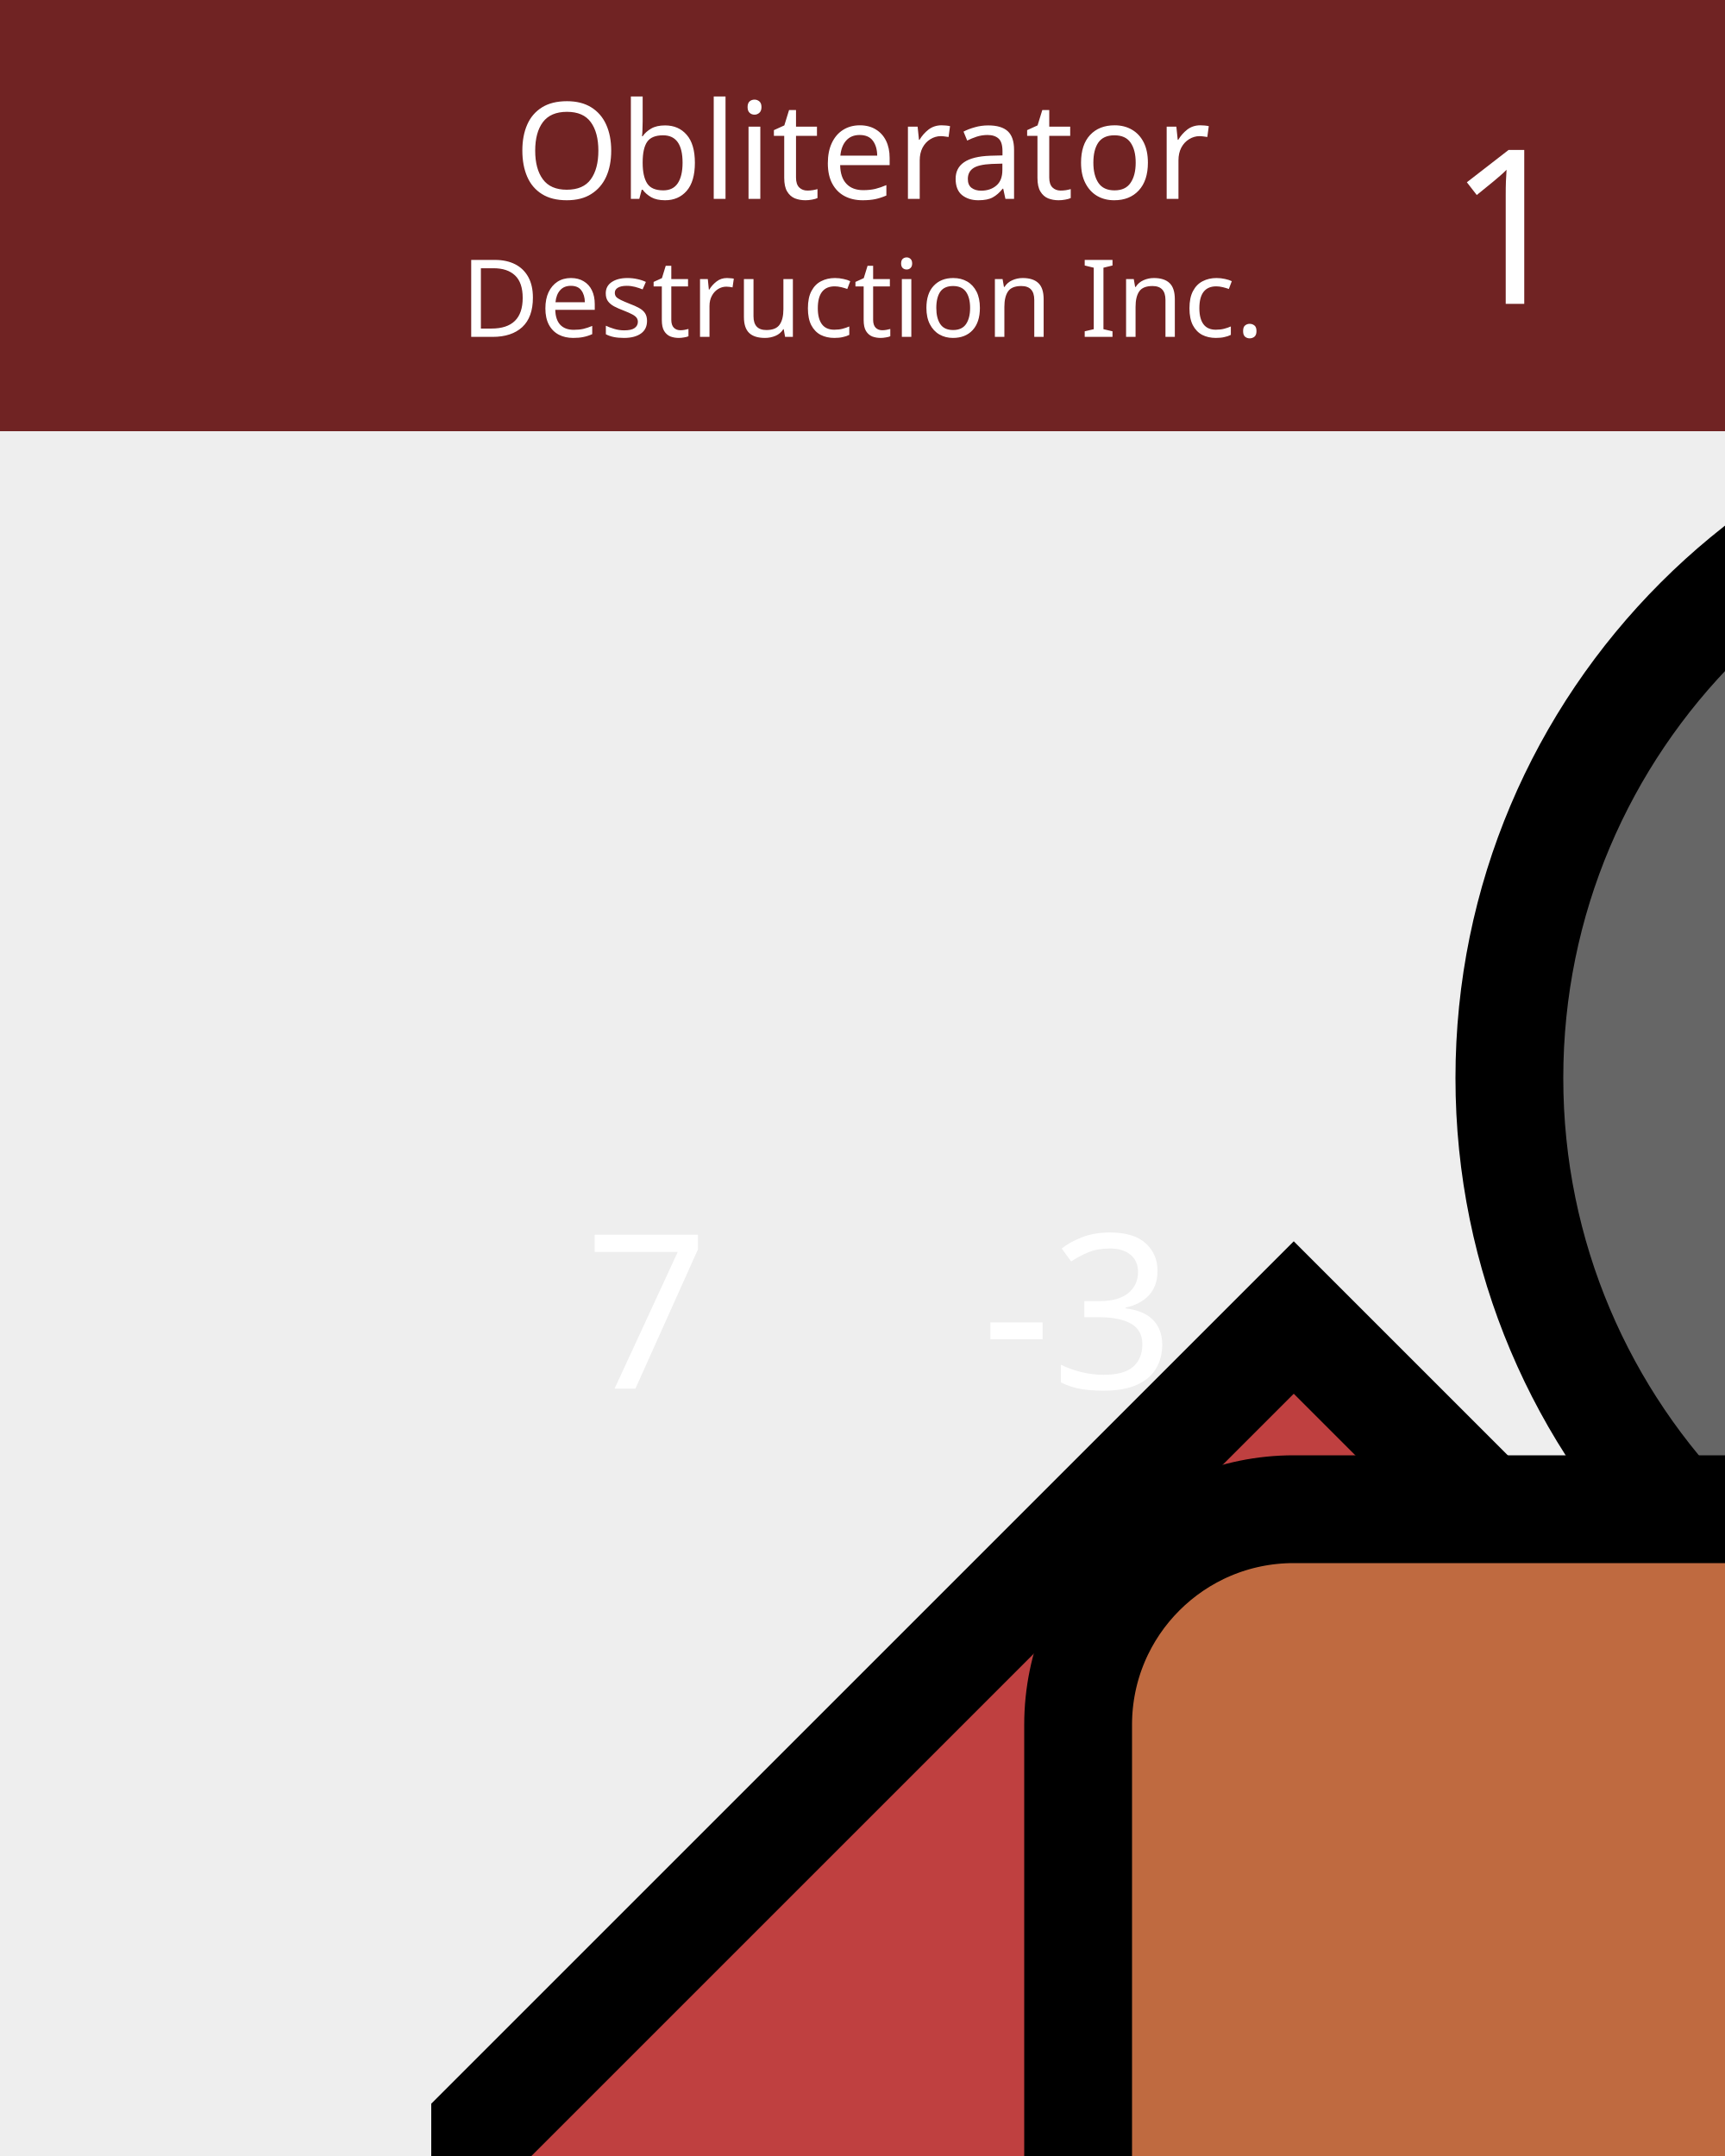
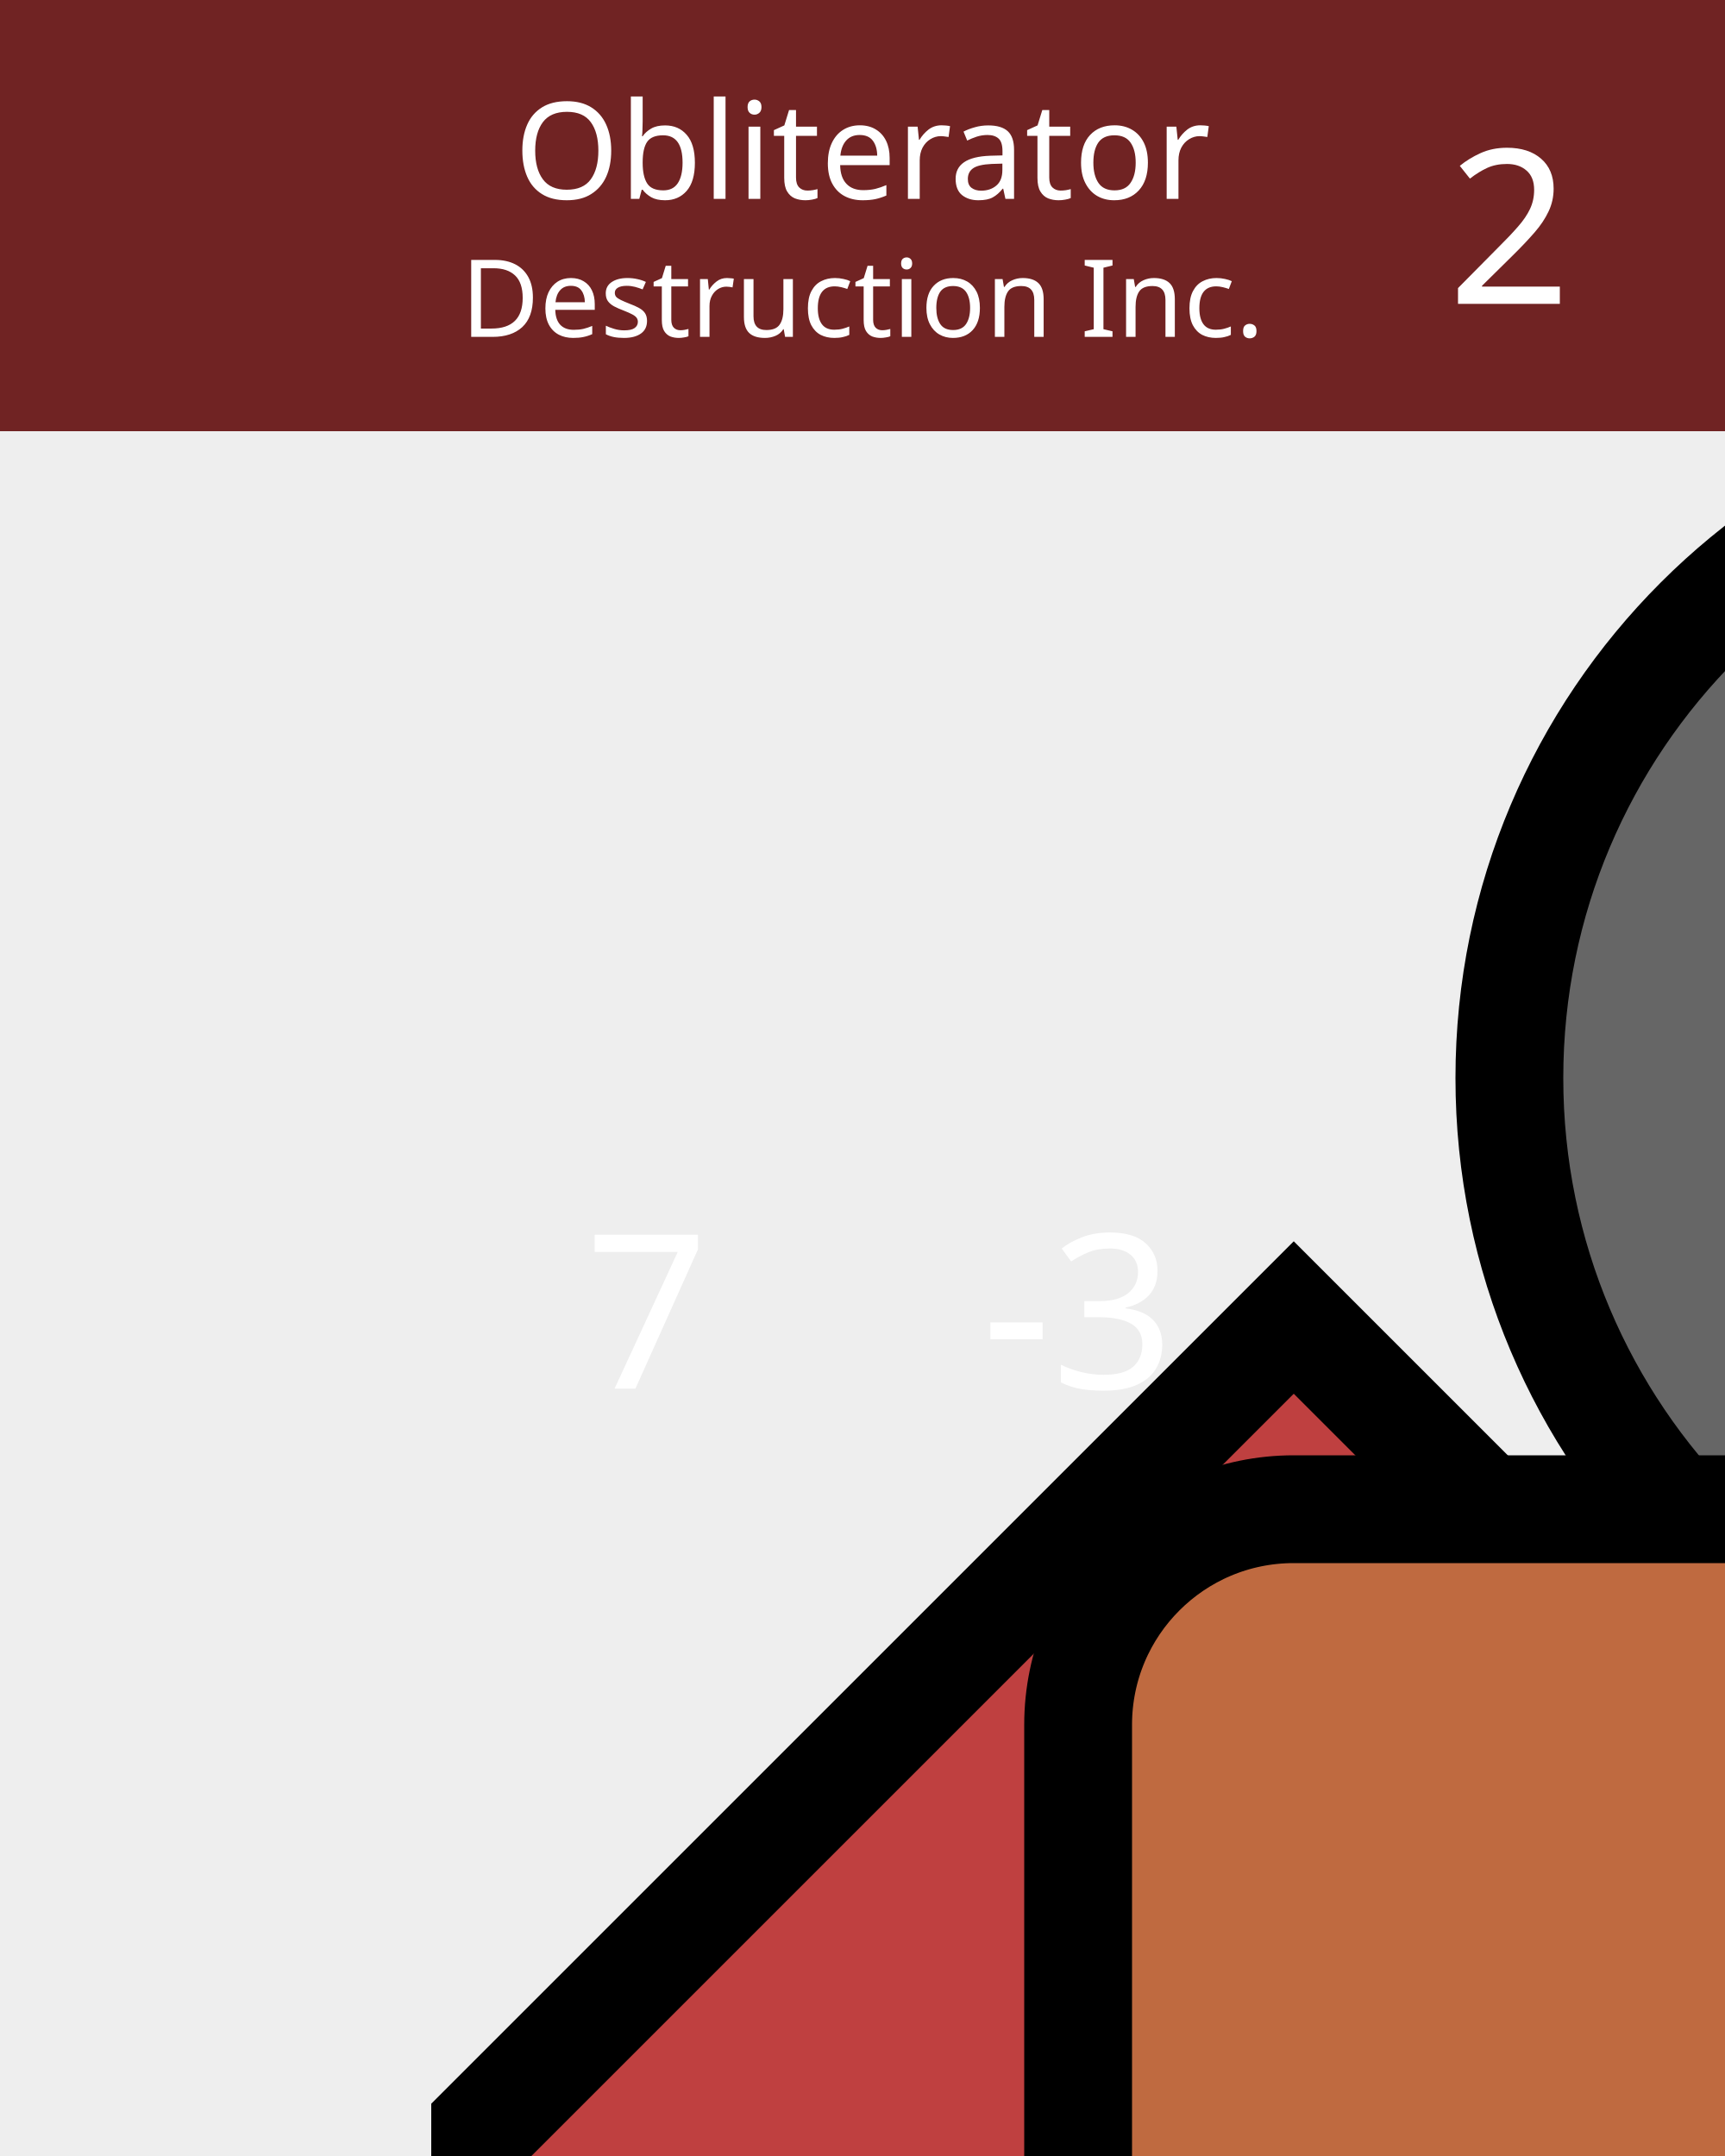
- <svg xmlns="http://www.w3.org/2000/svg" version="1.1" width="256" height="320">
+ <svg xmlns="http://www.w3.org/2000/svg" version="1.1" width="256" height="320" viewBox="-128 0 256 320">
  <style>
     /* vietnamese */
    @font-face {
    font-family: 'Saira';
    font-style: italic;
    font-weight: 100 900;
    font-stretch: 100%;
    font-display: swap;
    src: url(https://fonts.gstatic.com/s/saira/v23/memhYa2wxmKQyNkiV50dulWP7s95AqZTzbvffS2-vw.woff2) format('woff2');
    unicode-range: U+0102-0103, U+0110-0111, U+0128-0129, U+0168-0169, U+01A0-01A1, U+01AF-01B0, U+0300-0301, U+0303-0304, U+0308-0309, U+0323, U+0329, U+1EA0-1EF9, U+20AB;
    }
    /* latin-ext */
    @font-face {
    font-family: 'Saira';
    font-style: italic;
    font-weight: 100 900;
    font-stretch: 100%;
    font-display: swap;
    src: url(https://fonts.gstatic.com/s/saira/v23/memhYa2wxmKQyNkiV50dulWP7s95AqZTzbvefS2-vw.woff2) format('woff2');
    unicode-range: U+0100-02BA, U+02BD-02C5, U+02C7-02CC, U+02CE-02D7, U+02DD-02FF, U+0304, U+0308, U+0329, U+1D00-1DBF, U+1E00-1E9F, U+1EF2-1EFF, U+2020, U+20A0-20AB, U+20AD-20C0, U+2113, U+2C60-2C7F, U+A720-A7FF;
    }
    /* latin */
    @font-face {
    font-family: 'Saira';
    font-style: italic;
    font-weight: 100 900;
    font-stretch: 100%;
    font-display: swap;
    src: url(https://fonts.gstatic.com/s/saira/v23/memhYa2wxmKQyNkiV50dulWP7s95AqZTzbvQfS0.woff2) format('woff2');
    unicode-range: U+0000-00FF, U+0131, U+0152-0153, U+02BB-02BC, U+02C6, U+02DA, U+02DC, U+0304, U+0308, U+0329, U+2000-206F, U+20AC, U+2122, U+2191, U+2193, U+2212, U+2215, U+FEFF, U+FFFD;
    }
    /* vietnamese */
    @font-face {
    font-family: 'Saira';
    font-style: normal;
    font-weight: 100 900;
    font-stretch: 100%;
    font-display: swap;
    src: url(https://fonts.gstatic.com/s/saira/v23/memjYa2wxmKQyPMrZX79wwYZQMhsyuSLh4vSZSk.woff2) format('woff2');
    unicode-range: U+0102-0103, U+0110-0111, U+0128-0129, U+0168-0169, U+01A0-01A1, U+01AF-01B0, U+0300-0301, U+0303-0304, U+0308-0309, U+0323, U+0329, U+1EA0-1EF9, U+20AB;
    }
    /* latin-ext */
    @font-face {
    font-family: 'Saira';
    font-style: normal;
    font-weight: 100 900;
    font-stretch: 100%;
    font-display: swap;
    src: url(https://fonts.gstatic.com/s/saira/v23/memjYa2wxmKQyPMrZX79wwYZQMhsyuSLhovSZSk.woff2) format('woff2');
    unicode-range: U+0100-02BA, U+02BD-02C5, U+02C7-02CC, U+02CE-02D7, U+02DD-02FF, U+0304, U+0308, U+0329, U+1D00-1DBF, U+1E00-1E9F, U+1EF2-1EFF, U+2020, U+20A0-20AB, U+20AD-20C0, U+2113, U+2C60-2C7F, U+A720-A7FF;
    }
    /* latin */
    @font-face {
    font-family: 'Saira';
    font-style: normal;
    font-weight: 100 900;
    font-stretch: 100%;
    font-display: swap;
    src: url(https://fonts.gstatic.com/s/saira/v23/memjYa2wxmKQyPMrZX79wwYZQMhsyuSLiIvS.woff2) format('woff2');
    unicode-range: U+0000-00FF, U+0131, U+0152-0153, U+02BB-02BC, U+02C6, U+02DA, U+02DC, U+0304, U+0308, U+0329, U+2000-206F, U+20AC, U+2122, U+2191, U+2193, U+2212, U+2215, U+FEFF, U+FFFD;
    }

    text {
        font-family: "Saira", sans-serif;
    }
    .amt {
        text-anchor: middle;
        dominant-baseline: middle;
        fill: #fff;
        font-size: 32px;
        font-weight: 500;
    }
     </style>
-   <rect x="0" y="0" width="256" height="320" fill="#eeeeee" />
-   <rect x="0" y="0" width="256" height="64" fill="#702323" />
-   <text x="128" y="14" text-anchor="middle" dominant-baseline="hanging" style="font-size:20px;font-weight:500" fill="#fff">Obliterator</text>
-   <text x="128" y="50" text-anchor="middle" dominant-baseline="auto" style="font-size:16px" fill="#fff">Destruction Inc.</text>
+   <rect x="-128" y="0" width="256" height="320" fill="#eeeeee" />
+   <rect x="-128" y="0" width="256" height="64" fill="#702323" />
+   <text x="0" y="14" text-anchor="middle" dominant-baseline="hanging" style="font-size:20px;font-weight:500" fill="#fff">Obliterator</text>
+   <text x="0" y="50" text-anchor="middle" dominant-baseline="auto" style="font-size:16px" fill="#fff">Destruction Inc.</text>
  <symbol id="dmg" width="64" height="64" viewBox="-32 -32 64 64">
    <rect x="-22" y="-22" transform="rotate(45, 0, 0)" width="44" height="44" fill="#BF4040" stroke="#000" stroke-width="4" />
  </symbol>
  <symbol id="heal" width="64" height="64" viewBox="-32 -32 64 64">
    <path d="M -16 -24             l 32 0  a 8 8, 0 0 1,   8  8              l 0 32  a 8 8, 0 0 1,  -8  8             l -32 0 a 8 8, 0 0 1, -8 -8             l 0 -32 a 8 8, 0 0 1,  8 -8" fill="#34b249" stroke="#000" stroke-width="4" />
  </symbol>
  <symbol id="hploss" width="64" height="64" viewBox="-32 -32 64 64">
    <path d="M -16 -24             l 32 0  a 8 8, 0 0 1,   8  8              l 0 32  a 8 8, 0 0 1,  -8  8             l -32 0 a 8 8, 0 0 1, -8 -8             l 0 -32 a 8 8, 0 0 1,  8 -8" fill="#bf6a40" stroke="#000" stroke-width="4" />
  </symbol>
  <symbol id="fuel" width="64" height="64" viewBox="-32 -32 64 64">
    <circle cx="0" cy="0" r="24" fill="#666666" stroke="#000" stroke-width="4" />
  </symbol>
-   <use href="#fuel" x="192" y="0" />
-   <text x="224" y="34" class="amt">1</text>
-   <use href="#dmg" y="160" x="64" />
-   <text x="96" y="195" class="amt">7</text>
-   <use href="#hploss" y="160" x="128" />
-   <text x="160" y="195" class="amt">-3</text>
-   <text x="128" y="224" text-anchor="middle" dominant-baseline="middle" style="font-size:24px" />
+   <use href="#fuel" x="64" y="0" />
+   <text x="96" y="34" class="amt">2</text>
+   <use href="#dmg" y="160" x="-64" />
+   <text x="-32" y="195" class="amt">7</text>
+   <use href="#hploss" y="160" x="0" />
+   <text x="32" y="195" class="amt">-3</text>
+   <text x="0" y="224" text-anchor="middle" dominant-baseline="middle" style="font-size:24px">
+     <tspan x="0" />
+   </text>
</svg>
